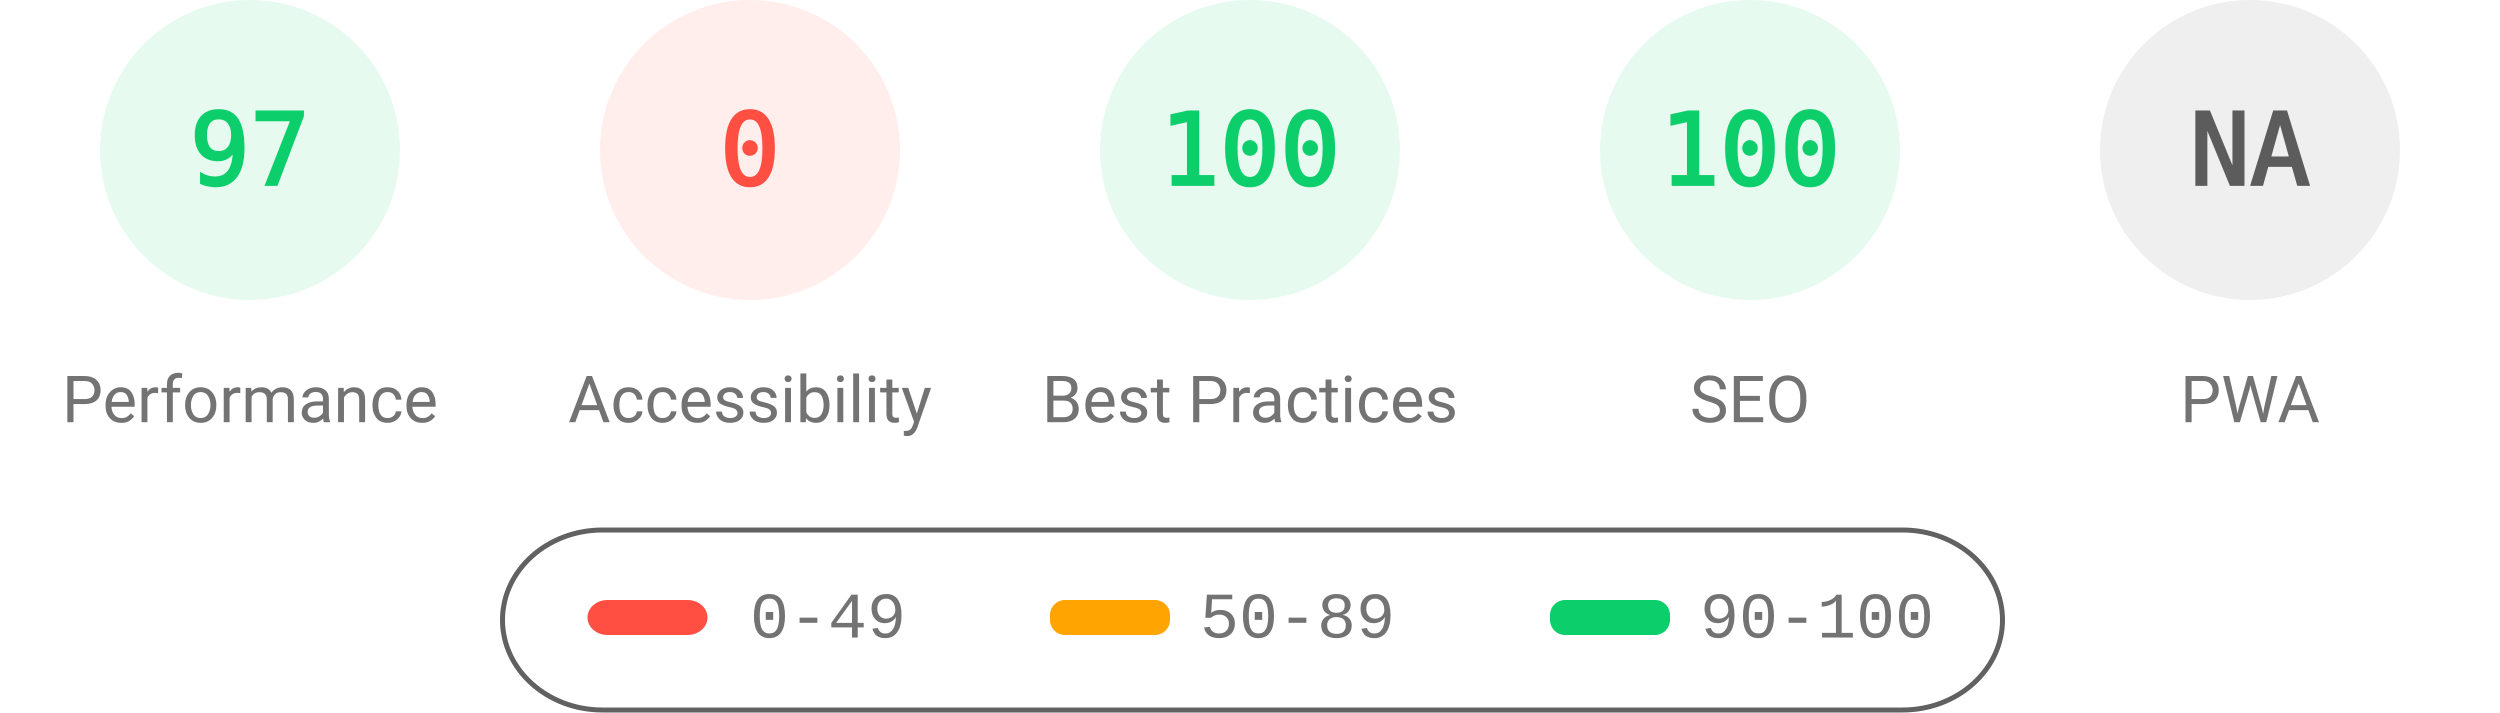
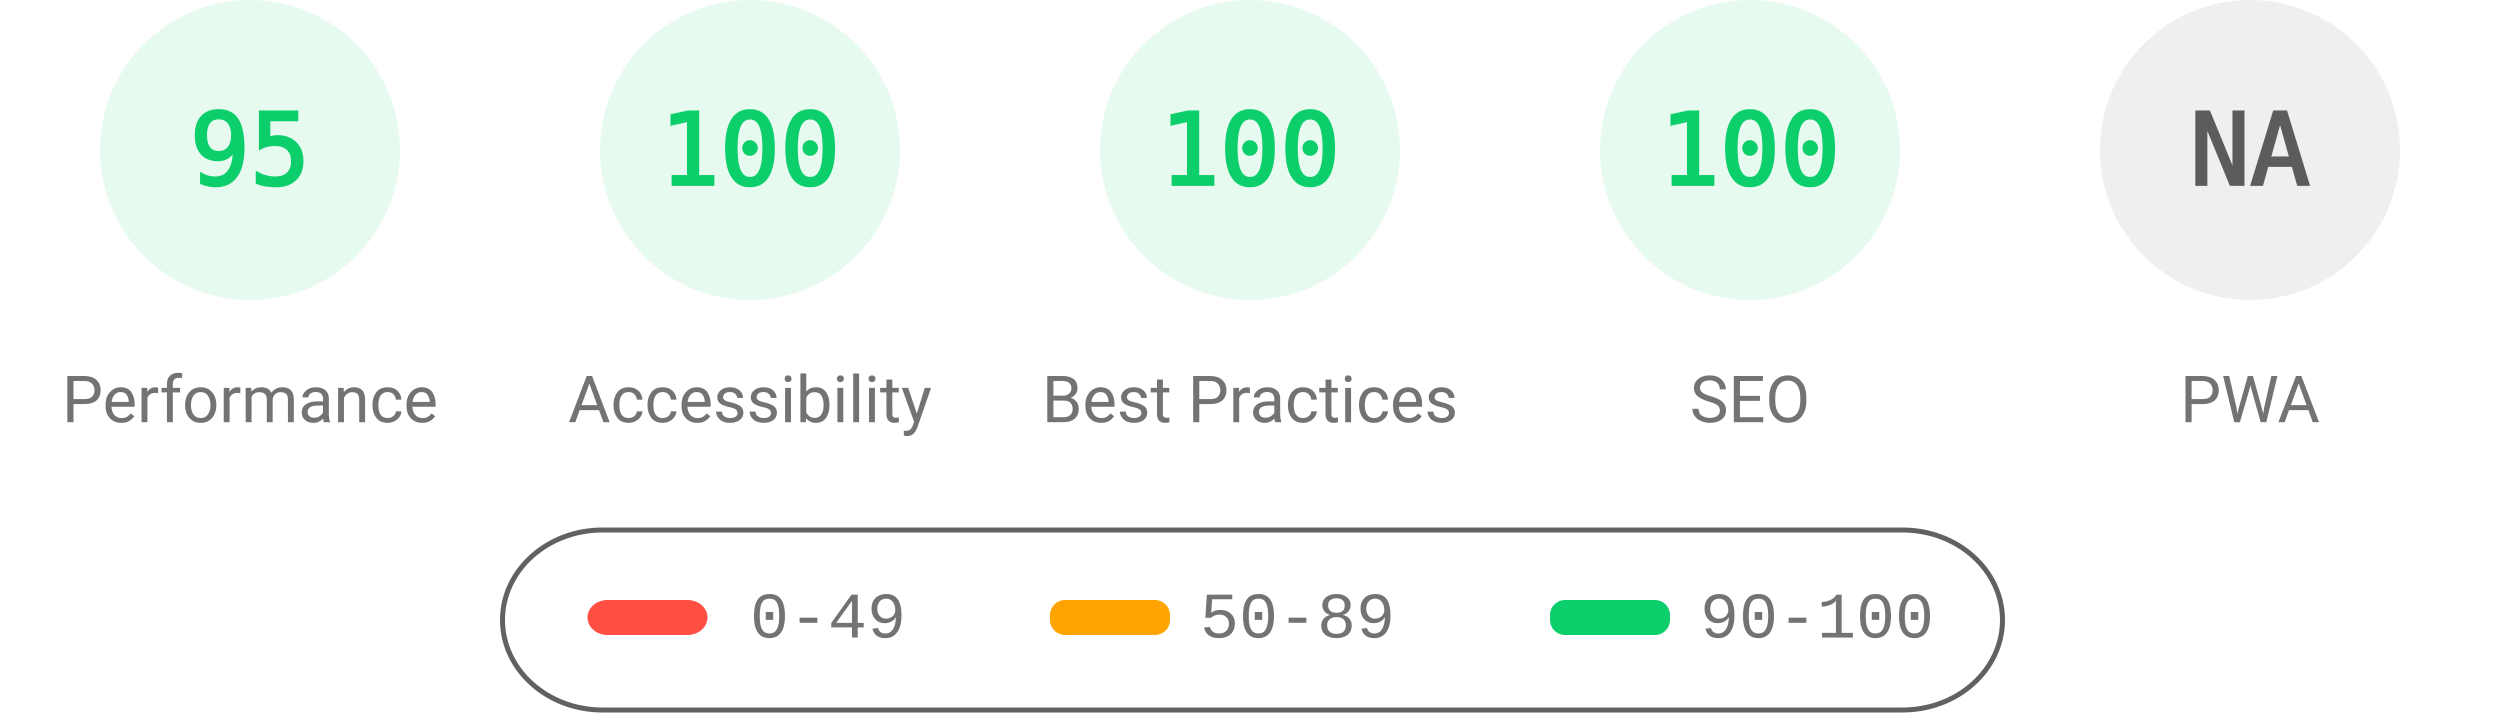
<svg xmlns="http://www.w3.org/2000/svg" fill="none" width="1000" height="285">
  <style>.gauge-base{opacity:.1}.gauge-arc{fill:none;animation-delay:250ms;stroke-linecap:round;transform:rotate(-90deg);transform-origin:100px 60px;animation:load-gauge 1s ease forwards}.guage-text{font-size:40px;font-family:monospace;text-align:center}.guage-red{color:#ff4e42;fill:#ff4e42;stroke:#ff4e42}.guage-orange{color:#ffa400;fill:#ffa400;stroke:#ffa400}.guage-green{color:#0cce6b;fill:#0cce6b;stroke:#0cce6b}.guage-undefined{color:#5c5c5c;fill:#5c5c5c;stroke:#5c5c5c}.guage-title{color:#737373;fill:#737373;stroke:none;font-size:26px;line-height:26px;font-family:Roboto,Halvetica,Arial,sans-serif}@keyframes load-gauge{from{stroke-dasharray:0 352.858}}</style>
  <svg class="guage-div guage-perf guage-green" viewBox="0 0 200 200" width="200" height="200">
    <circle class="gauge-base" r="56" cx="100" cy="60" stroke-width="8" />
-     <circle class="gauge-arc guage-arc-1" r="56" cx="100" cy="60" stroke-width="8" style="stroke-dasharray:341.302,351.858" />
-     <text class="guage-text" x="100" y="60" alignment-baseline="central" dominant-baseline="central" text-anchor="middle">97</text>
+     <circle class="gauge-arc guage-arc-1" r="56" cx="100" cy="60" stroke-width="8" style="stroke-dasharray:334.265,351.858" />
+     <text class="guage-text" x="100" y="60" alignment-baseline="central" dominant-baseline="central" text-anchor="middle">95</text>
    <text class="guage-title" x="100" y="160" alignment-baseline="central" dominant-baseline="central" text-anchor="middle">Performance</text>
  </svg>
-   <svg class="guage-div guage-acc guage-red" viewBox="0 0 200 200" width="200" height="200" x="200">
+   <svg class="guage-div guage-acc guage-green" viewBox="0 0 200 200" width="200" height="200" x="200">
    <circle class="gauge-base" r="56" cx="100" cy="60" stroke-width="8" />
-     <circle class="gauge-arc guage-arc-2" r="56" cx="100" cy="60" stroke-width="8" style="stroke-dasharray:0,351.858" />
-     <text class="guage-text" x="100" y="60" alignment-baseline="central" dominant-baseline="central" text-anchor="middle">0</text>
+     <circle class="gauge-arc guage-arc-2" r="56" cx="100" cy="60" stroke-width="8" style="stroke-dasharray:351.858,351.858" />
+     <text class="guage-text" x="100" y="60" alignment-baseline="central" dominant-baseline="central" text-anchor="middle">100</text>
    <text class="guage-title" x="100" y="160" alignment-baseline="central" dominant-baseline="central" text-anchor="middle">Accessibility</text>
  </svg>
  <svg class="guage-div guage-best guage-green" viewBox="0 0 200 200" width="200" height="200" x="400">
    <circle class="gauge-base" r="56" cx="100" cy="60" stroke-width="8" />
    <circle class="gauge-arc guage-arc-3" r="56" cx="100" cy="60" stroke-width="8" style="stroke-dasharray:351.858,351.858" />
    <text class="guage-text" x="100" y="60" alignment-baseline="central" dominant-baseline="central" text-anchor="middle">100</text>
    <text class="guage-title" x="100" y="160" alignment-baseline="central" dominant-baseline="central" text-anchor="middle">Best Practices</text>
  </svg>
  <svg class="guage-div guage-seo guage-green" viewBox="0 0 200 200" width="200" height="200" x="600">
    <circle class="gauge-base" r="56" cx="100" cy="60" stroke-width="8" />
    <circle class="gauge-arc guage-arc-4" r="56" cx="100" cy="60" stroke-width="8" style="stroke-dasharray:351.858,351.858" />
    <text class="guage-text" x="100" y="60" alignment-baseline="central" dominant-baseline="central" text-anchor="middle">100</text>
    <text class="guage-title" x="100" y="160" alignment-baseline="central" dominant-baseline="central" text-anchor="middle">SEO</text>
  </svg>
  <svg class="guage-div guage-pwa guage-undefined" viewBox="0 0 200 200" width="200" height="200" x="800">
    <circle class="gauge-base" r="56" cx="100" cy="60" stroke-width="8" />
    <circle class="gauge-arc guage-arc-4" r="56" cx="100" cy="60" stroke-width="8" style="stroke-dasharray:351.858,351.858" />
    <text class="guage-text" x="100" y="60" alignment-baseline="central" dominant-baseline="central" text-anchor="middle">NA</text>
    <text class="guage-title" x="100" y="160" alignment-baseline="central" dominant-baseline="central" text-anchor="middle">PWA</text>
  </svg>
  <svg width="604" height="76" x="200" y="210">
    <path fill="none" id="canvas_background" d="M-1-1h604v80H-1z" />
    <rect fill-opacity="0" stroke="#616161" stroke-width="2" rx="40" id="svg_2" height="72" width="600" y="2" x="1" fill="#000" />
    <rect stroke="#000" rx="8" id="svg_3" height="14" width="48" y="30" x="35" stroke-opacity="null" stroke-width="0" fill="#ff4e42" />
    <rect stroke="#000" rx="6" id="svg_4" height="14" width="48" y="30" x="220" stroke-opacity="null" stroke-width="0" fill="#ffa400" />
    <rect stroke="#000" rx="6" id="svg_5" height="14" width="48" y="30" x="420" stroke-opacity="null" stroke-width="0" fill="#0cce6b" />
    <text xml:space="preserve" text-anchor="start" font-family="'Courier New', Courier, monospace" font-size="26" id="svg_6" y="45" x="100" stroke-opacity="null" stroke-width="0" stroke="#000" fill="#737373">0-49</text>
    <text xml:space="preserve" text-anchor="start" font-family="'Courier New', Courier, monospace" font-size="26" id="svg_7" y="45" x="280" stroke-opacity="null" stroke-width="0" stroke="#000" fill="#737373">50-89</text>
    <text xml:space="preserve" text-anchor="start" font-family="'Courier New', Courier, monospace" font-size="26" id="svg_8" y="45" x="480" stroke-opacity="null" stroke-width="0" stroke="#000" fill="#737373">90-100</text>
  </svg>
</svg>
